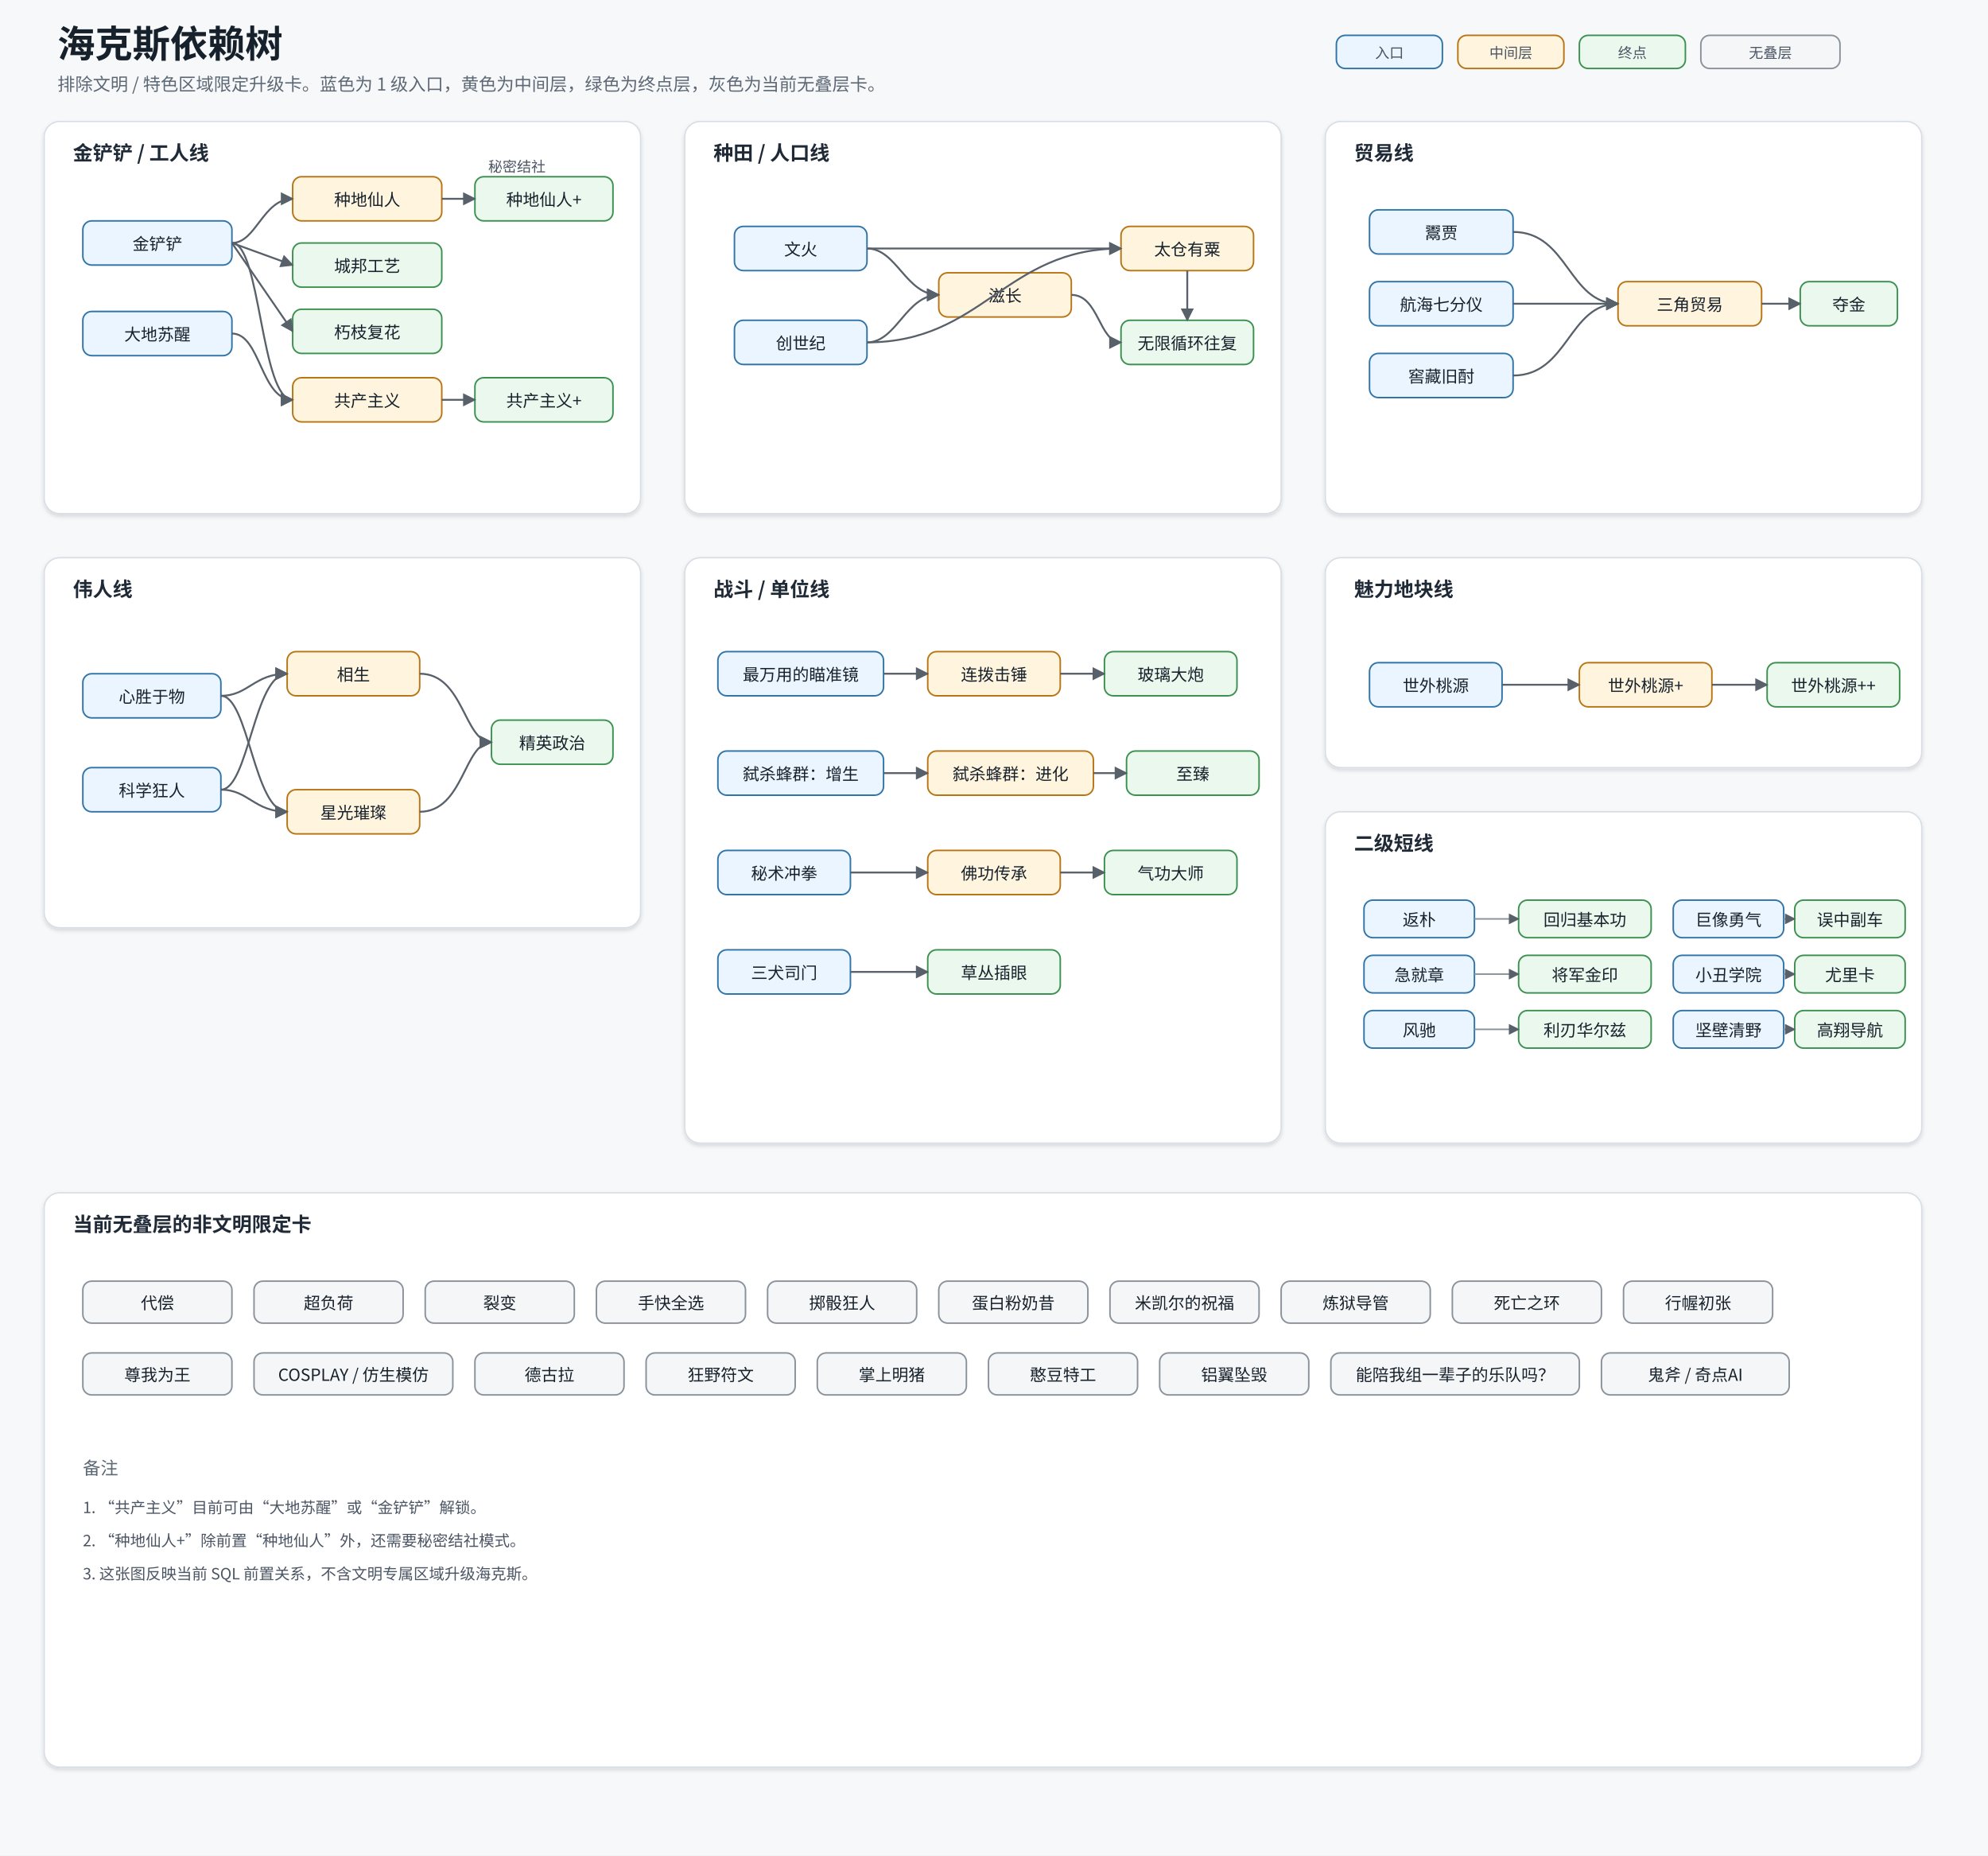
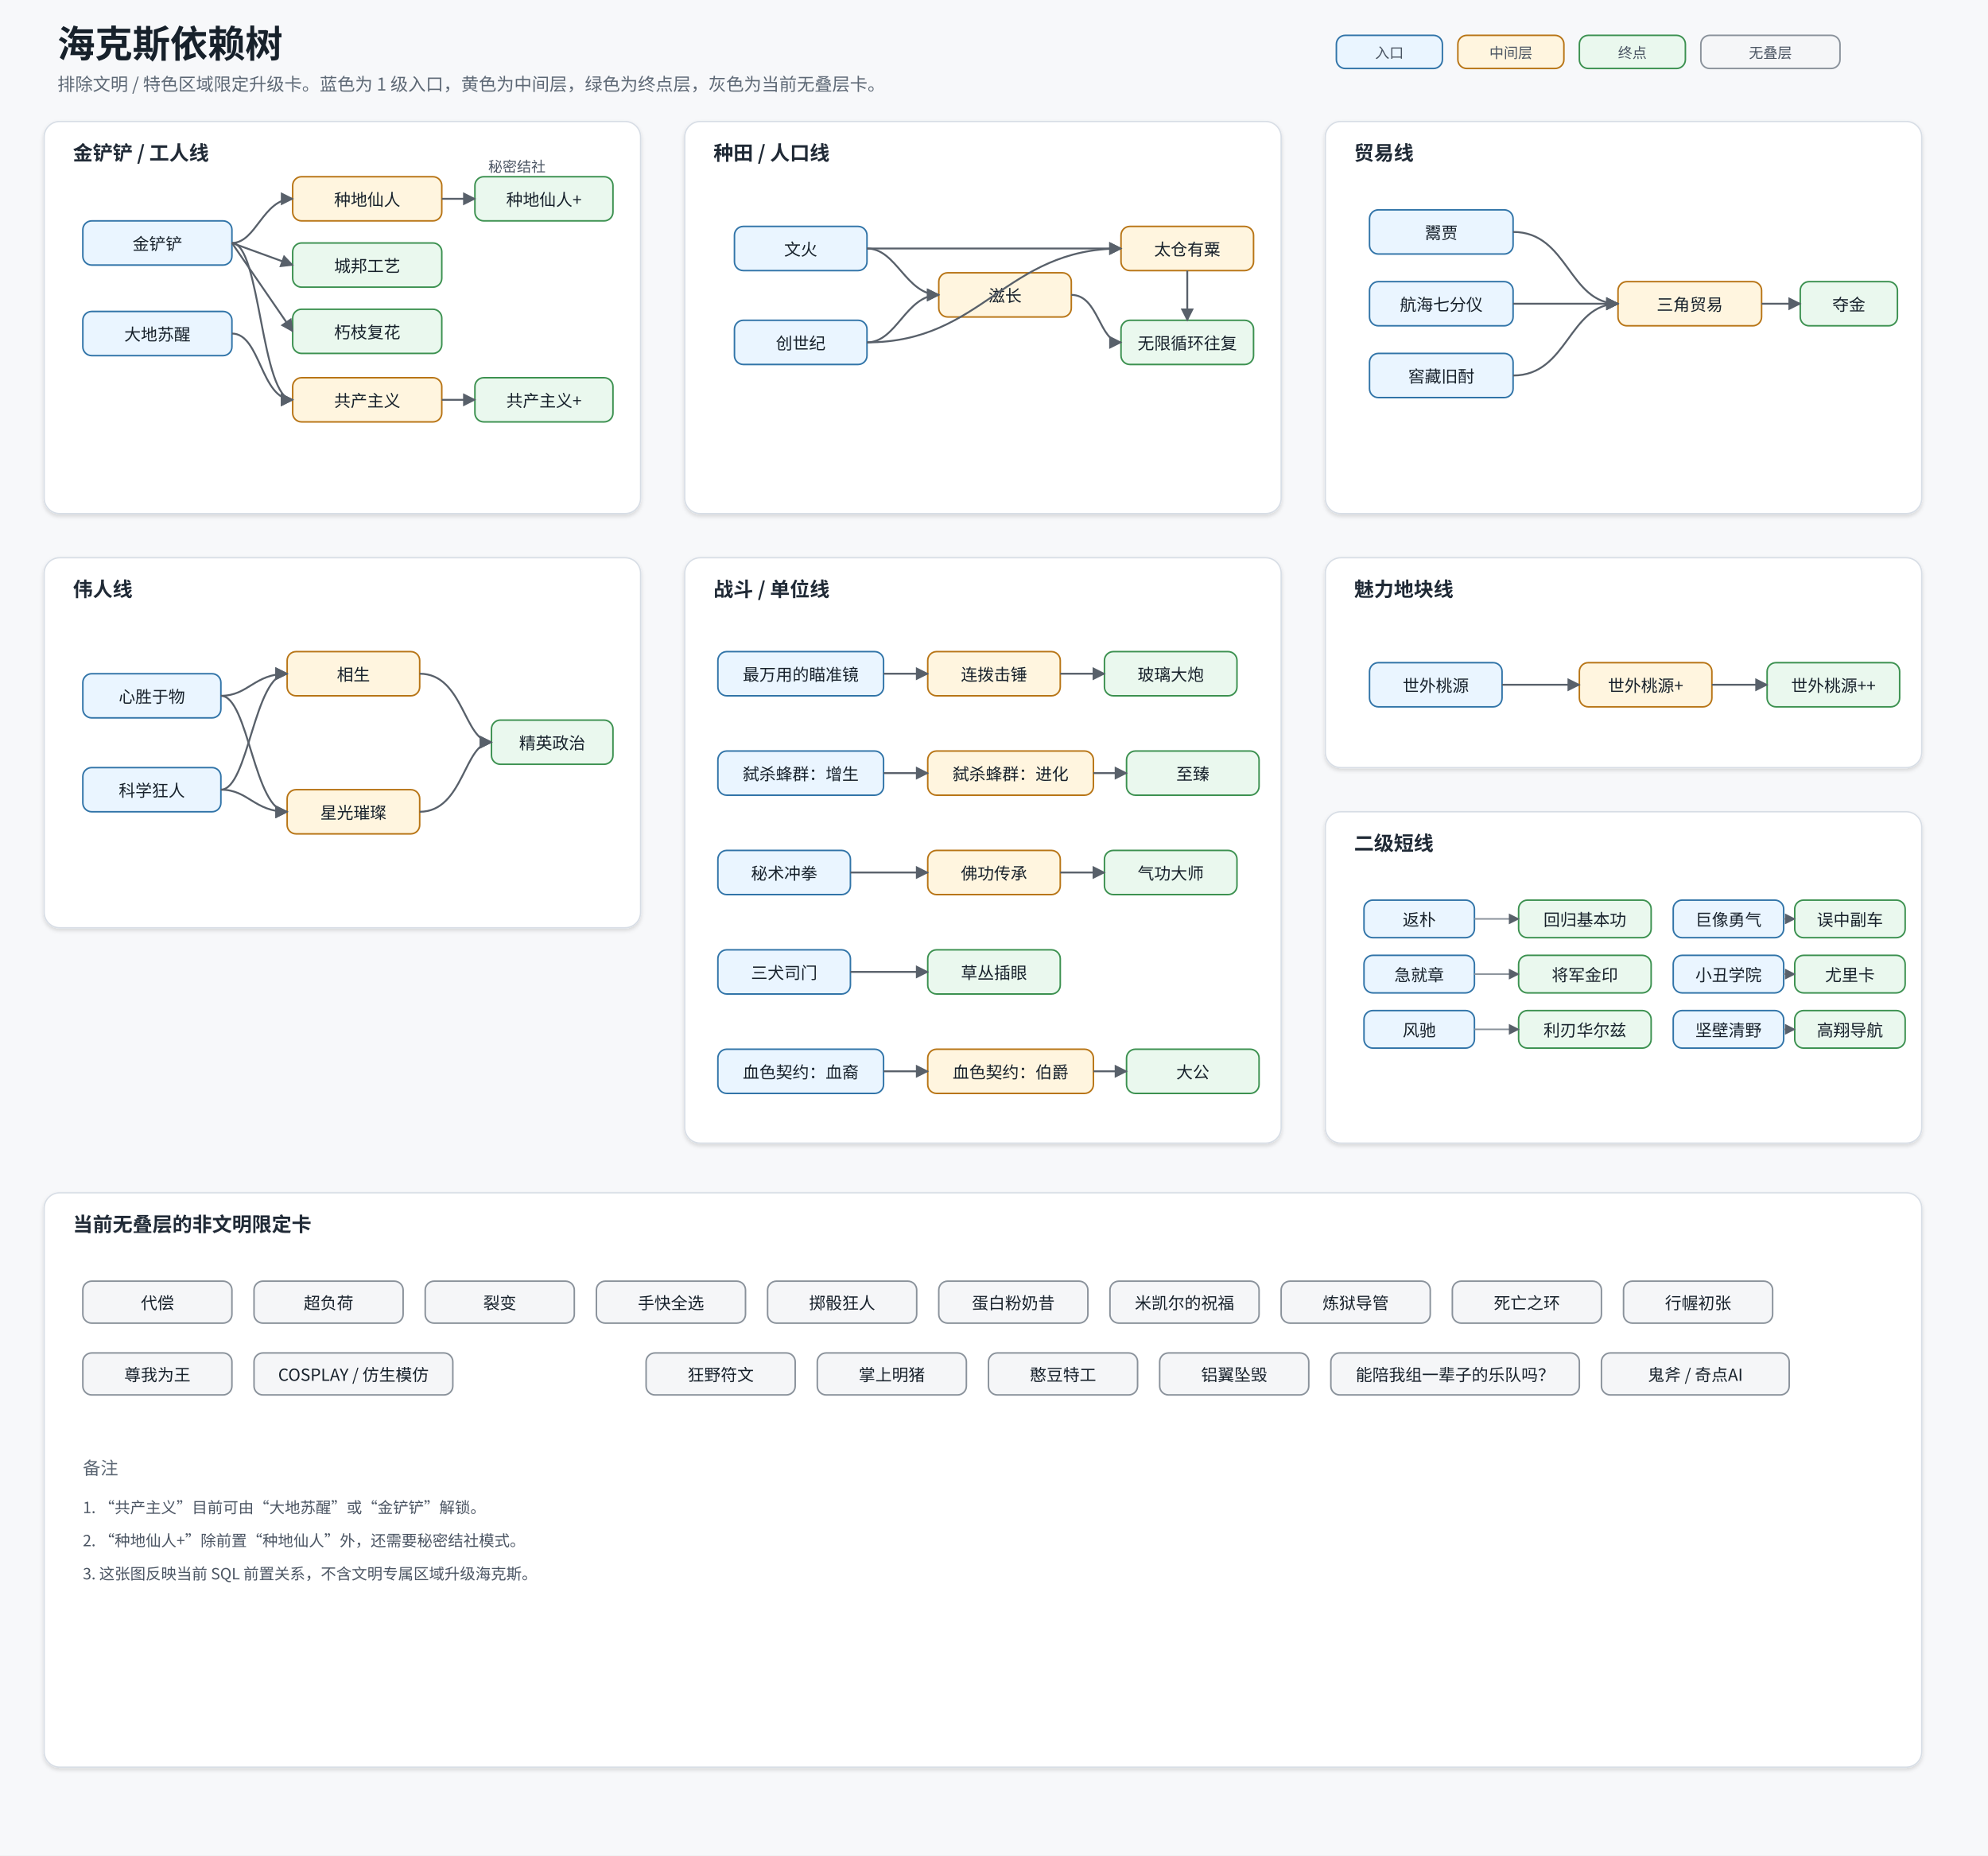
<svg xmlns="http://www.w3.org/2000/svg" width="1800" height="1680" viewBox="0 0 1800 1680">
  <defs>
    <marker id="arrow" viewBox="0 0 10 10" refX="9" refY="5" markerWidth="7" markerHeight="7" orient="auto-start-reverse">
      <path d="M 0 0 L 10 5 L 0 10 z" fill="#58606a" />
    </marker>
    <filter id="shadow" x="-10%" y="-20%" width="120%" height="150%">
      <feDropShadow dx="0" dy="2" stdDeviation="2" flood-color="#000000" flood-opacity="0.14" />
    </filter>
  </defs>
  <style>
    .bg { fill: #f7f8fa; }
    .title { font: 700 34px "Microsoft YaHei", "Noto Sans CJK SC", sans-serif; fill: #17212b; }
    .subtitle { font: 16px "Microsoft YaHei", "Noto Sans CJK SC", sans-serif; fill: #5d6875; }
    .panel { fill: #ffffff; stroke: #d7dde5; stroke-width: 1.2; rx: 14; filter: url(#shadow); }
    .panel-title { font: 700 18px "Microsoft YaHei", "Noto Sans CJK SC", sans-serif; fill: #202a36; }
    .node { stroke-width: 1.4; rx: 8; }
    .root { fill: #eaf5ff; stroke: #3174a8; }
    .mid { fill: #fff5df; stroke: #b87516; }
    .terminal { fill: #eaf8ee; stroke: #3c9150; }
    .special { fill: #f3ebff; stroke: #7b4bb3; }
    .lone { fill: #f5f6f8; stroke: #8a929b; }
    .txt { font: 15px "Microsoft YaHei", "Noto Sans CJK SC", sans-serif; fill: #17212b; text-anchor: middle; dominant-baseline: middle; }
    .small { font: 13px "Microsoft YaHei", "Noto Sans CJK SC", sans-serif; fill: #4b5563; text-anchor: middle; dominant-baseline: middle; }
    .legend { font: 14px "Microsoft YaHei", "Noto Sans CJK SC", sans-serif; fill: #4b5563; }
    .edge { stroke: #58606a; stroke-width: 1.7; fill: none; marker-end: url(#arrow); }
    .edge-soft { stroke: #8a929b; stroke-width: 1.4; fill: none; marker-end: url(#arrow); }
  </style>
  <rect class="bg" width="1800" height="1680" />
  <text class="title" x="52" y="52">海克斯依赖树</text>
  <text class="subtitle" x="52" y="82">排除文明 / 特色区域限定升级卡。蓝色为 1 级入口，黄色为中间层，绿色为终点层，灰色为当前无叠层卡。</text>
  <rect class="root node" x="1210" y="32" width="96" height="30" />
  <text class="small" x="1258" y="48">入口</text>
  <rect class="mid node" x="1320" y="32" width="96" height="30" />
  <text class="small" x="1368" y="48">中间层</text>
  <rect class="terminal node" x="1430" y="32" width="96" height="30" />
  <text class="small" x="1478" y="48">终点</text>
  <rect class="lone node" x="1540" y="32" width="126" height="30" />
  <text class="small" x="1603" y="48">无叠层</text>
  <rect class="panel" x="40" y="110" width="540" height="355" />
  <text class="panel-title" x="66" y="145">金铲铲 / 工人线</text>
  <rect class="root node" x="75" y="200" width="135" height="40" />
  <text class="txt" x="142.5" y="221">金铲铲</text>
  <rect class="root node" x="75" y="282" width="135" height="40" />
  <text class="txt" x="142.5" y="303">大地苏醒</text>
  <rect class="mid node" x="265" y="160" width="135" height="40" />
  <text class="txt" x="332.5" y="181">种地仙人</text>
  <rect class="terminal node" x="430" y="160" width="125" height="40" />
  <text class="txt" x="492.5" y="181">种地仙人+</text>
  <rect class="terminal node" x="265" y="220" width="135" height="40" />
  <text class="txt" x="332.5" y="241">城邦工艺</text>
  <rect class="terminal node" x="265" y="280" width="135" height="40" />
  <text class="txt" x="332.5" y="301">朽枝复花</text>
  <rect class="mid node" x="265" y="342" width="135" height="40" />
  <text class="txt" x="332.5" y="363">共产主义</text>
  <rect class="terminal node" x="430" y="342" width="125" height="40" />
  <text class="txt" x="492.5" y="363">共产主义+</text>
  <path class="edge" d="M210 220 C232 220 238 180 265 180" />
  <path class="edge" d="M400 180 L430 180" />
  <path class="edge" d="M210 220 L265 240" />
  <path class="edge" d="M210 220 L265 300" />
  <path class="edge" d="M210 220 C236 220 236 362 265 362" />
  <path class="edge" d="M210 302 C236 302 236 362 265 362" />
  <path class="edge" d="M400 362 L430 362" />
  <text class="small" x="468" y="151">秘密结社</text>
  <rect class="panel" x="620" y="110" width="540" height="355" />
  <text class="panel-title" x="646" y="145">种田 / 人口线</text>
  <rect class="root node" x="665" y="205" width="120" height="40" />
  <text class="txt" x="725" y="226">文火</text>
  <rect class="root node" x="665" y="290" width="120" height="40" />
  <text class="txt" x="725" y="311">创世纪</text>
  <rect class="mid node" x="850" y="247" width="120" height="40" />
  <text class="txt" x="910" y="268">滋长</text>
  <rect class="mid node" x="1015" y="205" width="120" height="40" />
  <text class="txt" x="1075" y="226">太仓有粟</text>
  <rect class="terminal node" x="1015" y="290" width="120" height="40" />
  <text class="txt" x="1075" y="311">无限循环往复</text>
  <path class="edge" d="M785 225 C812 225 820 267 850 267" />
  <path class="edge" d="M785 310 C812 310 820 267 850 267" />
  <path class="edge" d="M785 225 C890 225 910 225 1015 225" />
  <path class="edge" d="M785 310 C890 310 910 225 1015 225" />
  <path class="edge" d="M970 267 C995 267 995 310 1015 310" />
  <path class="edge" d="M1075 245 L1075 290" />
  <rect class="panel" x="1200" y="110" width="540" height="355" />
  <text class="panel-title" x="1226" y="145">贸易线</text>
  <rect class="root node" x="1240" y="190" width="130" height="40" />
  <text class="txt" x="1305" y="211">鬻贾</text>
  <rect class="root node" x="1240" y="255" width="130" height="40" />
  <text class="txt" x="1305" y="276">航海七分仪</text>
  <rect class="root node" x="1240" y="320" width="130" height="40" />
  <text class="txt" x="1305" y="341">窖藏旧酎</text>
  <rect class="mid node" x="1465" y="255" width="130" height="40" />
  <text class="txt" x="1530" y="276">三角贸易</text>
  <rect class="terminal node" x="1630" y="255" width="88" height="40" />
  <text class="txt" x="1674" y="276">夺金</text>
  <path class="edge" d="M1370 210 C1420 210 1420 275 1465 275" />
  <path class="edge" d="M1370 275 L1465 275" />
  <path class="edge" d="M1370 340 C1420 340 1420 275 1465 275" />
  <path class="edge" d="M1595 275 L1630 275" />
  <rect class="panel" x="40" y="505" width="540" height="335" />
  <text class="panel-title" x="66" y="540">伟人线</text>
  <rect class="root node" x="75" y="610" width="125" height="40" />
  <text class="txt" x="137.5" y="631">心胜于物</text>
  <rect class="root node" x="75" y="695" width="125" height="40" />
  <text class="txt" x="137.5" y="716">科学狂人</text>
  <rect class="mid node" x="260" y="590" width="120" height="40" />
  <text class="txt" x="320" y="611">相生</text>
  <rect class="mid node" x="260" y="715" width="120" height="40" />
  <text class="txt" x="320" y="736">星光璀璨</text>
  <rect class="terminal node" x="445" y="652" width="110" height="40" />
  <text class="txt" x="500" y="673">精英政治</text>
  <path class="edge" d="M200 630 C225 630 230 610 260 610" />
  <path class="edge" d="M200 715 C225 715 230 610 260 610" />
  <path class="edge" d="M200 630 C225 630 230 735 260 735" />
  <path class="edge" d="M200 715 C225 715 230 735 260 735" />
  <path class="edge" d="M380 610 C420 610 420 672 445 672" />
  <path class="edge" d="M380 735 C420 735 420 672 445 672" />
  <rect class="panel" x="620" y="505" width="540" height="530" />
  <text class="panel-title" x="646" y="540">战斗 / 单位线</text>
  <rect class="root node" x="650" y="590" width="150" height="40" />
  <text class="txt" x="725" y="611">最万用的瞄准镜</text>
  <rect class="mid node" x="840" y="590" width="120" height="40" />
  <text class="txt" x="900" y="611">连拨击锤</text>
  <rect class="terminal node" x="1000" y="590" width="120" height="40" />
  <text class="txt" x="1060" y="611">玻璃大炮</text>
  <path class="edge" d="M800 610 L840 610" />
  <path class="edge" d="M960 610 L1000 610" />
  <rect class="root node" x="650" y="680" width="150" height="40" />
  <text class="txt" x="725" y="701">弑杀蜂群：增生</text>
  <rect class="mid node" x="840" y="680" width="150" height="40" />
  <text class="txt" x="915" y="701">弑杀蜂群：进化</text>
  <rect class="terminal node" x="1020" y="680" width="120" height="40" />
  <text class="txt" x="1080" y="701">至臻</text>
  <path class="edge" d="M800 700 L840 700" />
  <path class="edge" d="M990 700 L1020 700" />
  <rect class="root node" x="650" y="770" width="120" height="40" />
  <text class="txt" x="710" y="791">秘术冲拳</text>
  <rect class="mid node" x="840" y="770" width="120" height="40" />
  <text class="txt" x="900" y="791">佛功传承</text>
  <rect class="terminal node" x="1000" y="770" width="120" height="40" />
  <text class="txt" x="1060" y="791">气功大师</text>
  <path class="edge" d="M770 790 L840 790" />
  <path class="edge" d="M960 790 L1000 790" />
  <rect class="root node" x="650" y="860" width="120" height="40" />
  <text class="txt" x="710" y="881">三犬司门</text>
  <rect class="terminal node" x="840" y="860" width="120" height="40" />
  <text class="txt" x="900" y="881">草丛插眼</text>
  <path class="edge" d="M770 880 L840 880" />
+   <rect class="root node" x="650" y="950" width="150" height="40" />
+   <text class="txt" x="725" y="971">血色契约：血裔</text>
+   <rect class="mid node" x="840" y="950" width="150" height="40" />
+   <text class="txt" x="915" y="971">血色契约：伯爵</text>
+   <rect class="terminal node" x="1020" y="950" width="120" height="40" />
+   <text class="txt" x="1080" y="971">大公</text>
+   <path class="edge" d="M800 970 L840 970" />
+   <path class="edge" d="M990 970 L1020 970" />
  <rect class="panel" x="1200" y="505" width="540" height="190" />
  <text class="panel-title" x="1226" y="540">魅力地块线</text>
  <rect class="root node" x="1240" y="600" width="120" height="40" />
  <text class="txt" x="1300" y="621">世外桃源</text>
  <rect class="mid node" x="1430" y="600" width="120" height="40" />
  <text class="txt" x="1490" y="621">世外桃源+</text>
  <rect class="terminal node" x="1600" y="600" width="120" height="40" />
  <text class="txt" x="1660" y="621">世外桃源++</text>
  <path class="edge" d="M1360 620 L1430 620" />
  <path class="edge" d="M1550 620 L1600 620" />
  <rect class="panel" x="1200" y="735" width="540" height="300" />
  <text class="panel-title" x="1226" y="770">二级短线</text>
  <rect class="root node" x="1235" y="815" width="100" height="34" />
  <text class="txt" x="1285" y="833">返朴</text>
  <rect class="terminal node" x="1375" y="815" width="120" height="34" />
  <text class="txt" x="1435" y="833">回归基本功</text>
  <rect class="root node" x="1235" y="865" width="100" height="34" />
  <text class="txt" x="1285" y="883">急就章</text>
  <rect class="terminal node" x="1375" y="865" width="120" height="34" />
  <text class="txt" x="1435" y="883">将军金印</text>
  <rect class="root node" x="1235" y="915" width="100" height="34" />
  <text class="txt" x="1285" y="933">风驰</text>
  <rect class="terminal node" x="1375" y="915" width="120" height="34" />
  <text class="txt" x="1435" y="933">利刃华尔兹</text>
  <rect class="root node" x="1515" y="815" width="100" height="34" />
  <text class="txt" x="1565" y="833">巨像勇气</text>
  <rect class="terminal node" x="1625" y="815" width="100" height="34" />
  <text class="txt" x="1675" y="833">误中副车</text>
  <rect class="root node" x="1515" y="865" width="100" height="34" />
  <text class="txt" x="1565" y="883">小丑学院</text>
  <rect class="terminal node" x="1625" y="865" width="100" height="34" />
  <text class="txt" x="1675" y="883">尤里卡</text>
  <rect class="root node" x="1515" y="915" width="100" height="34" />
  <text class="txt" x="1565" y="933">坚壁清野</text>
  <rect class="terminal node" x="1625" y="915" width="100" height="34" />
  <text class="txt" x="1675" y="933">高翔导航</text>
  <path class="edge-soft" d="M1335 832 L1375 832" />
  <path class="edge-soft" d="M1335 882 L1375 882" />
  <path class="edge-soft" d="M1335 932 L1375 932" />
  <path class="edge-soft" d="M1615 832 L1625 832" />
  <path class="edge-soft" d="M1615 882 L1625 882" />
  <path class="edge-soft" d="M1615 932 L1625 932" />
  <rect class="panel" x="40" y="1080" width="1700" height="520" />
  <text class="panel-title" x="66" y="1115">当前无叠层的非文明限定卡</text>
  <rect class="lone node" x="75" y="1160" width="135" height="38" />
  <text class="txt" x="142.5" y="1180">代偿</text>
  <rect class="lone node" x="230" y="1160" width="135" height="38" />
  <text class="txt" x="297.5" y="1180">超负荷</text>
  <rect class="lone node" x="385" y="1160" width="135" height="38" />
  <text class="txt" x="452.5" y="1180">裂变</text>
  <rect class="lone node" x="540" y="1160" width="135" height="38" />
  <text class="txt" x="607.5" y="1180">手快全选</text>
  <rect class="lone node" x="695" y="1160" width="135" height="38" />
  <text class="txt" x="762.5" y="1180">掷骰狂人</text>
  <rect class="lone node" x="850" y="1160" width="135" height="38" />
  <text class="txt" x="917.5" y="1180">蛋白粉奶昔</text>
  <rect class="lone node" x="1005" y="1160" width="135" height="38" />
  <text class="txt" x="1072.5" y="1180">米凯尔的祝福</text>
  <rect class="lone node" x="1160" y="1160" width="135" height="38" />
  <text class="txt" x="1227.5" y="1180">炼狱导管</text>
  <rect class="lone node" x="1315" y="1160" width="135" height="38" />
  <text class="txt" x="1382.5" y="1180">死亡之环</text>
  <rect class="lone node" x="1470" y="1160" width="135" height="38" />
  <text class="txt" x="1537.5" y="1180">行幄初张</text>
  <rect class="lone node" x="75" y="1225" width="135" height="38" />
  <text class="txt" x="142.5" y="1245">尊我为王</text>
  <rect class="lone node" x="230" y="1225" width="180" height="38" />
  <text class="txt" x="320" y="1245">COSPLAY / 仿生模仿</text>
-   <rect class="lone node" x="430" y="1225" width="135" height="38" />
-   <text class="txt" x="497.5" y="1245">德古拉</text>
  <rect class="lone node" x="585" y="1225" width="135" height="38" />
  <text class="txt" x="652.5" y="1245">狂野符文</text>
  <rect class="lone node" x="740" y="1225" width="135" height="38" />
  <text class="txt" x="807.5" y="1245">掌上明猪</text>
  <rect class="lone node" x="895" y="1225" width="135" height="38" />
  <text class="txt" x="962.5" y="1245">憨豆特工</text>
  <rect class="lone node" x="1050" y="1225" width="135" height="38" />
  <text class="txt" x="1117.5" y="1245">铝翼坠毁</text>
  <rect class="lone node" x="1205" y="1225" width="225" height="38" />
  <text class="txt" x="1317.5" y="1245">能陪我组一辈子的乐队吗？</text>
  <rect class="lone node" x="1450" y="1225" width="170" height="38" />
  <text class="txt" x="1535" y="1245">鬼斧 / 奇点AI</text>
  <text class="subtitle" x="75" y="1335">备注</text>
  <text class="legend" x="75" y="1370">1. “共产主义”目前可由“大地苏醒”或“金铲铲”解锁。</text>
  <text class="legend" x="75" y="1400">2. “种地仙人+”除前置“种地仙人”外，还需要秘密结社模式。</text>
  <text class="legend" x="75" y="1430">3. 这张图反映当前 SQL 前置关系，不含文明专属区域升级海克斯。</text>
</svg>
